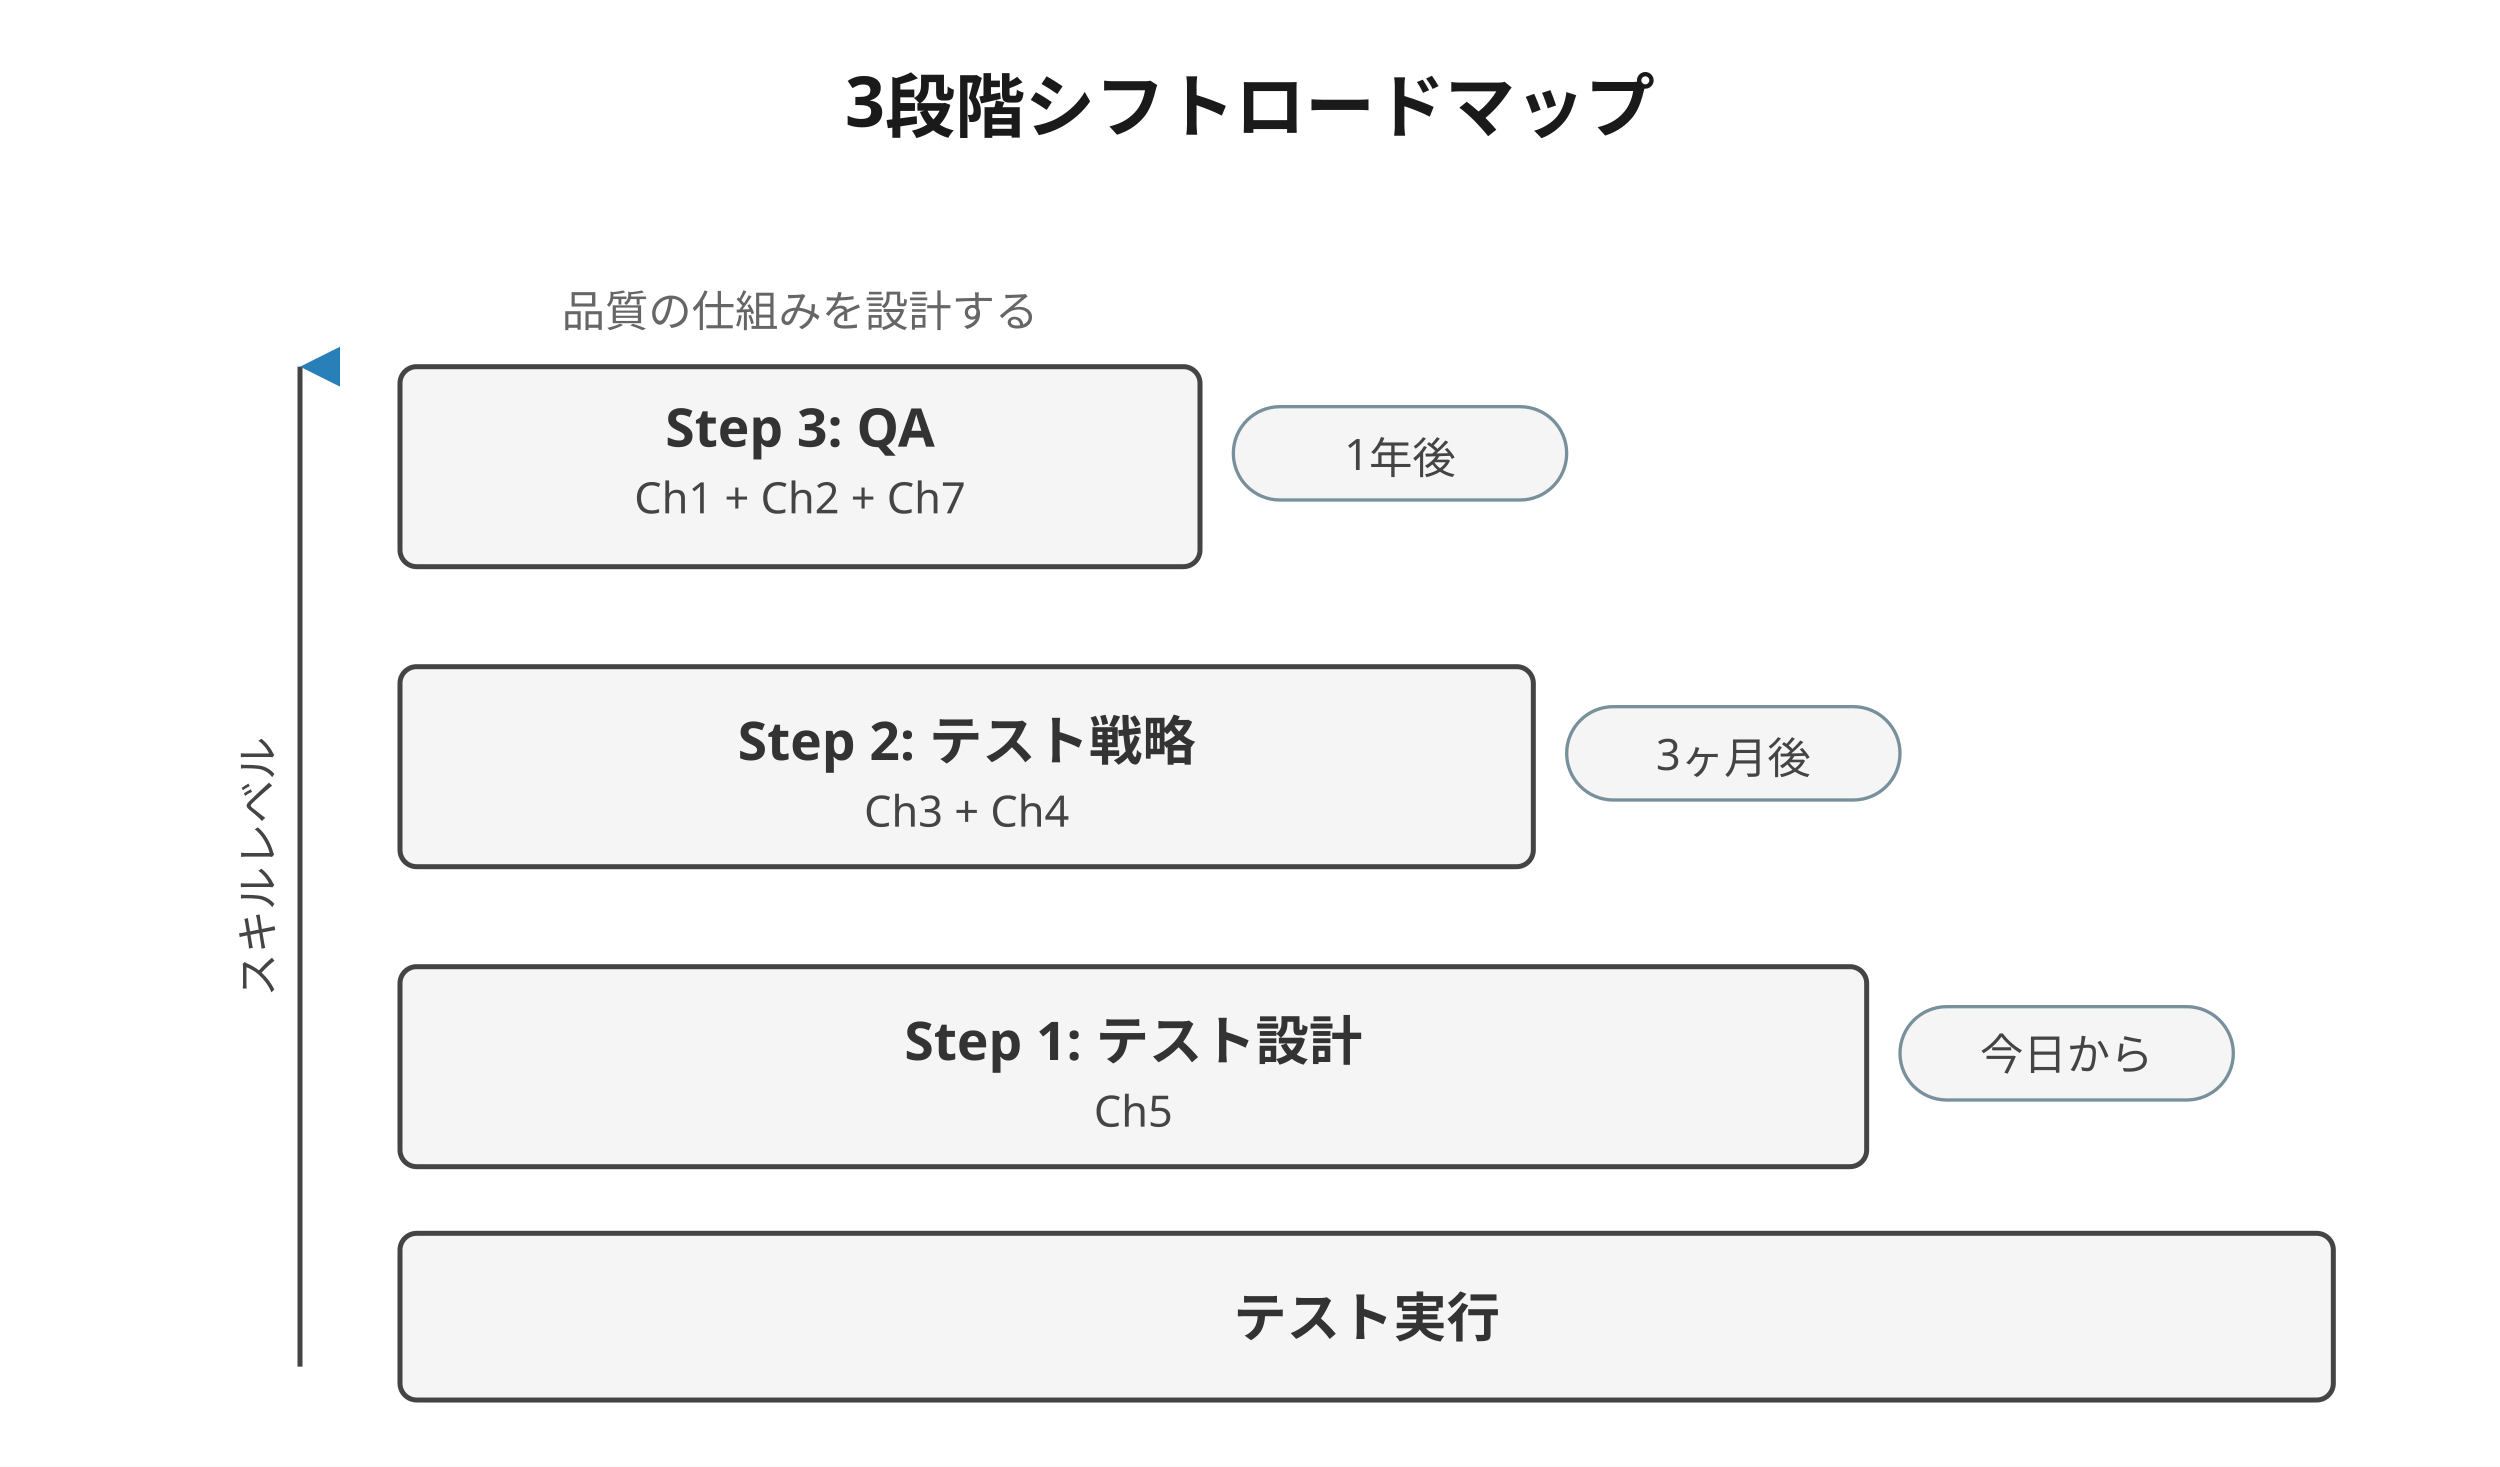
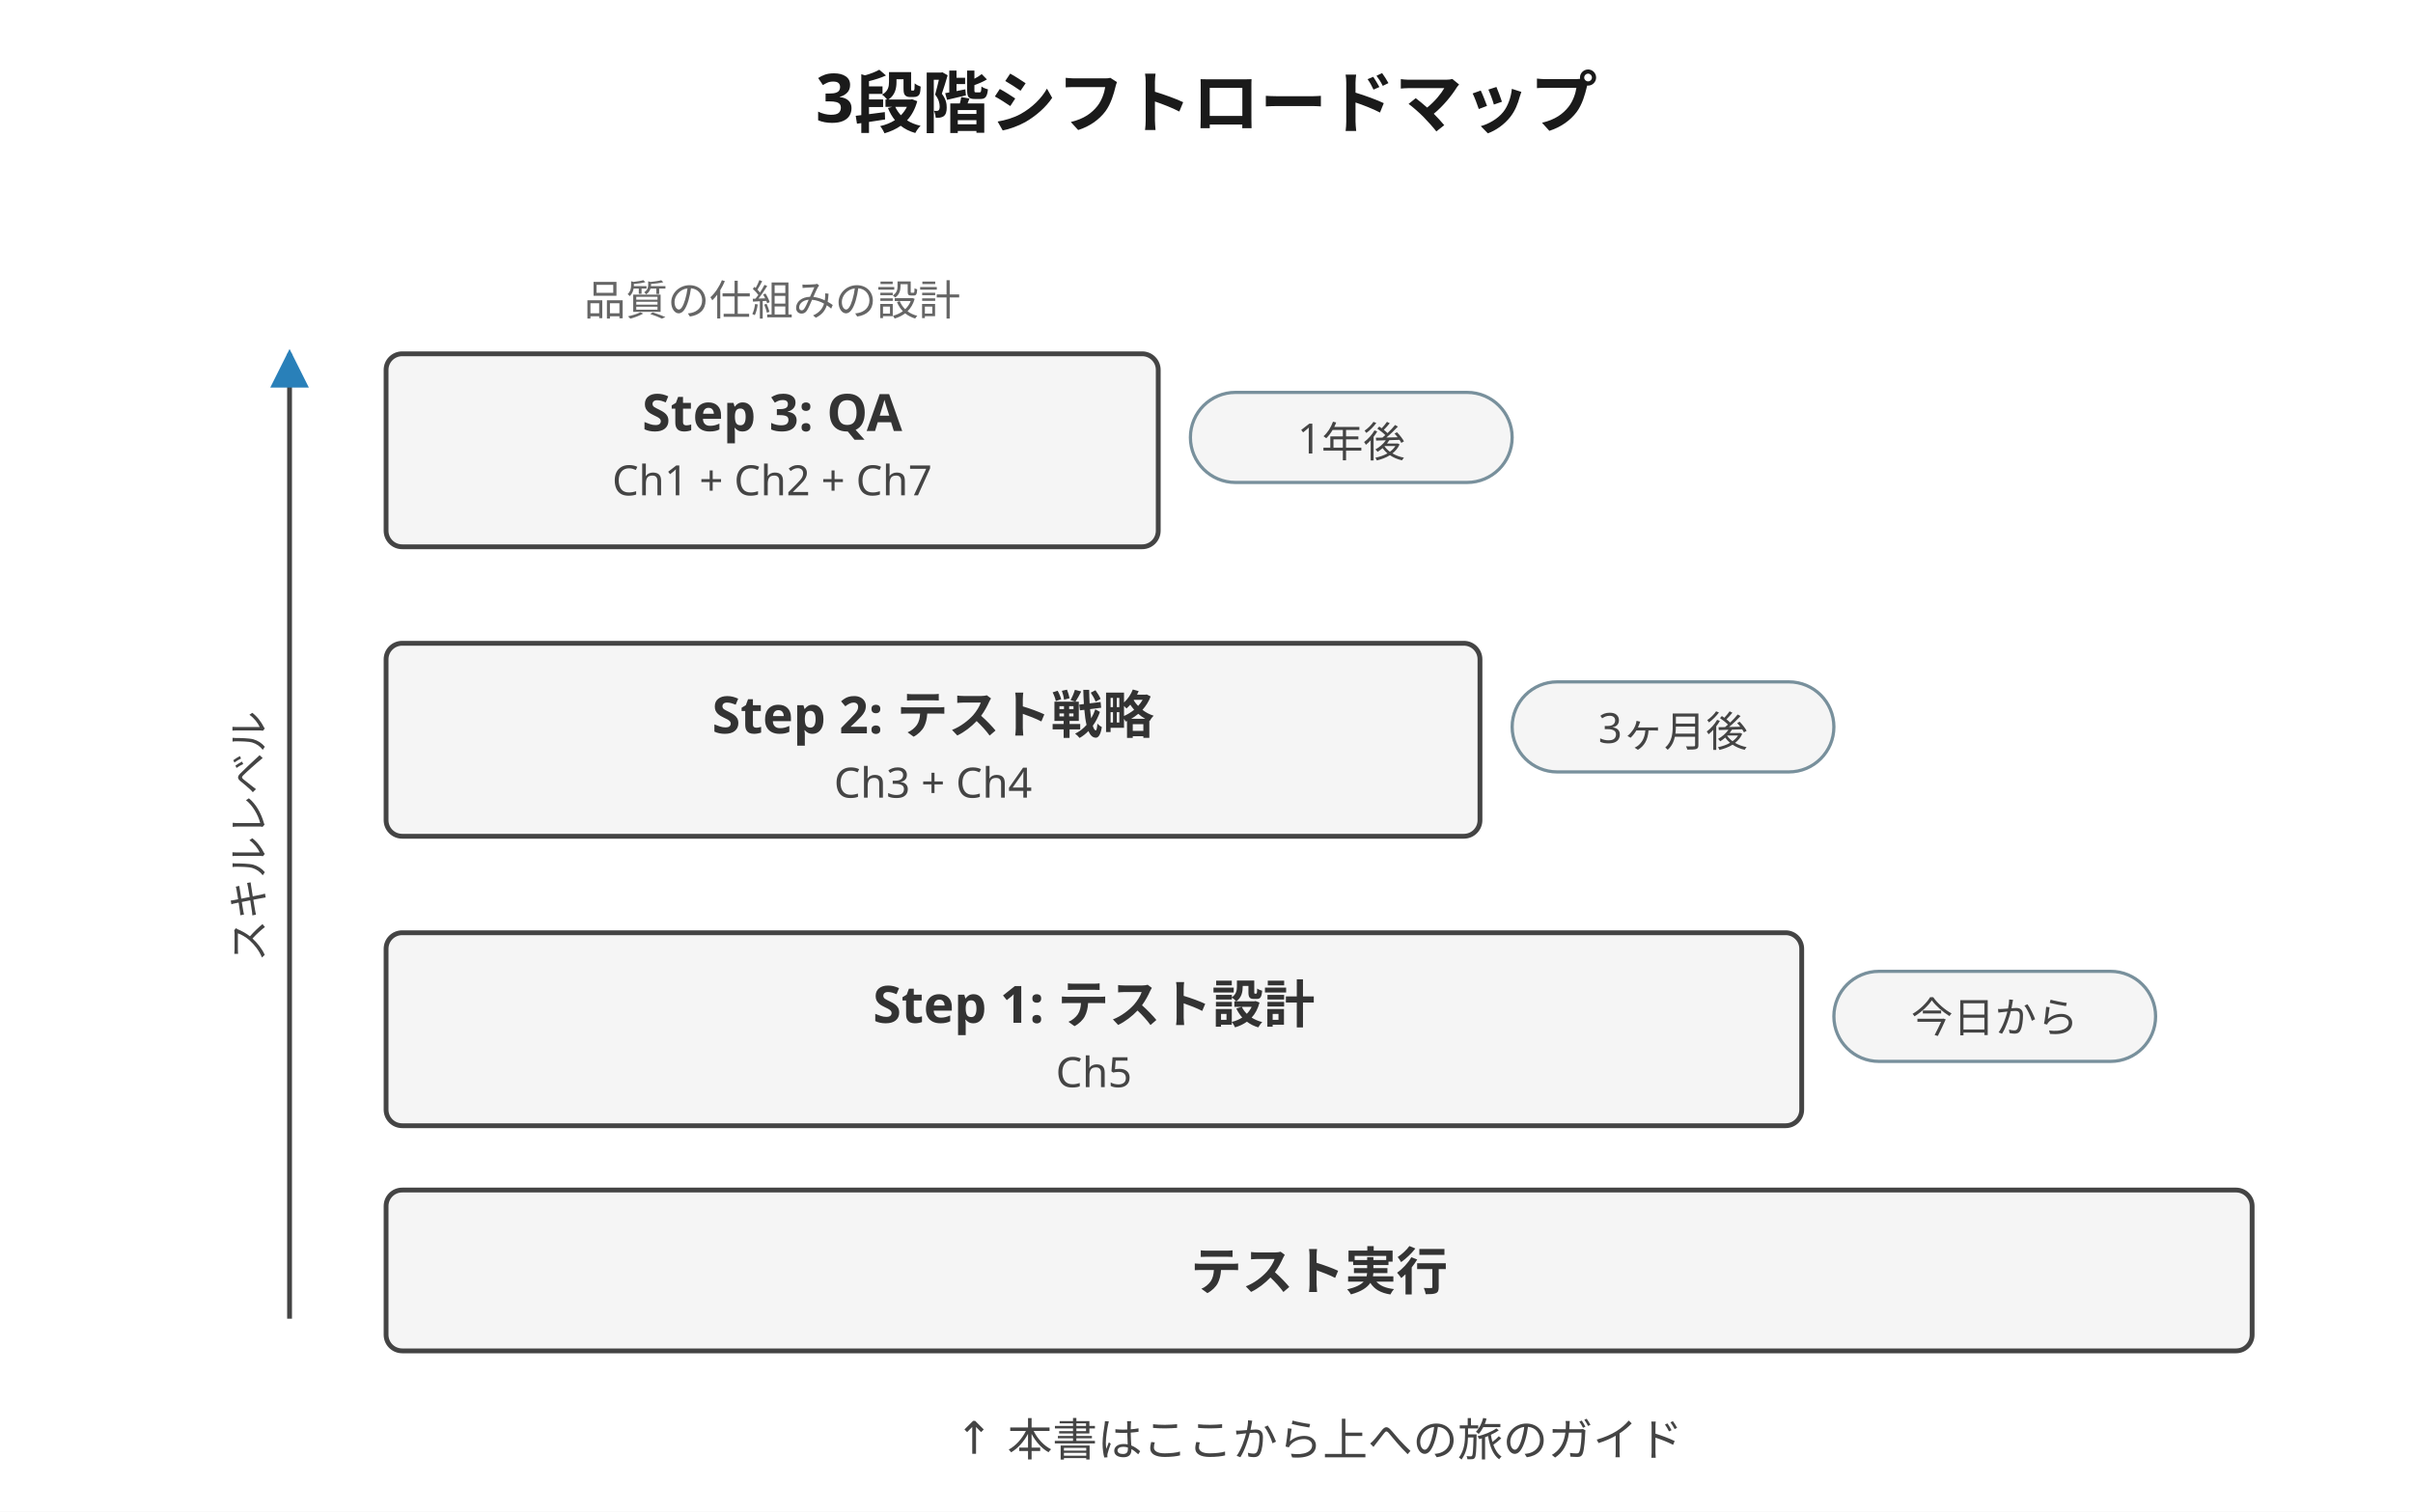
- <svg xmlns="http://www.w3.org/2000/svg" viewBox="0 0 750 440" font-family="'Hiragino Kaku Gothic ProN', 'YuGothic', sans-serif">
-   <rect width="750" height="440" fill="#ffffff" />
+ <svg xmlns="http://www.w3.org/2000/svg" viewBox="0 0 750 470" font-family="'Hiragino Kaku Gothic ProN', 'YuGothic', sans-serif">
+   <rect width="750" height="470" fill="#ffffff" />
  <defs>
-     <marker id="arrowUp" markerWidth="8" markerHeight="8" refX="4" refY="0" orient="auto">
-       <polygon points="0,8 4,0 8,8" fill="#2980B9" />
+     <marker id="arrowUp" markerWidth="8" markerHeight="8" refX="7" refY="4" orient="auto">
+       <polygon points="0,0 8,4 0,8" fill="#2980B9" />
    </marker>
  </defs>
  <text x="375" y="38" text-anchor="middle" font-size="21" font-weight="bold" fill="#1a1a1a">3段階シフトロードマップ</text>
  <g transform="translate(60, 60)">
    <line x1="30" y1="350" x2="30" y2="50" stroke="#444" stroke-width="1.5" marker-end="url(#arrowUp)" />
    <text x="22" y="200" text-anchor="middle" font-size="13" fill="#444" transform="rotate(-90, 22, 200)">スキルレベル</text>
    <rect x="60" y="310" width="580" height="50" rx="5" fill="#F5F5F5" stroke="#444" stroke-width="1.5" />
    <text x="350" y="341" text-anchor="middle" font-size="16" font-weight="bold" fill="#333">テスト実行</text>
    <text x="350" y="392" text-anchor="middle" font-size="14" fill="#444">↑ 本書はここから上への旅のガイド</text>
    <rect x="60" y="230" width="440" height="60" rx="5" fill="#F5F5F5" stroke="#444" stroke-width="1.5" />
    <text x="280" y="258" text-anchor="middle" font-size="16" font-weight="bold" fill="#333">Step 1: テスト設計</text>
    <text x="280" y="278" text-anchor="middle" font-size="13" fill="#444">Ch5</text>
    <rect x="510" y="242" width="100" height="28" rx="14" fill="#F5F5F5" stroke="#78909C" stroke-width="1" />
    <text x="560" y="261" text-anchor="middle" font-size="13" fill="#444">今日から</text>
    <rect x="60" y="140" width="340" height="60" rx="5" fill="#F5F5F5" stroke="#444" stroke-width="1.5" />
    <text x="230" y="168" text-anchor="middle" font-size="16" font-weight="bold" fill="#333">Step 2: テスト戦略</text>
    <text x="230" y="188" text-anchor="middle" font-size="13" fill="#444">Ch3 + Ch4</text>
    <rect x="410" y="152" width="100" height="28" rx="14" fill="#F5F5F5" stroke="#78909C" stroke-width="1" />
    <text x="460" y="171" text-anchor="middle" font-size="13" fill="#444">3ヶ月後</text>
    <rect x="60" y="50" width="240" height="60" rx="5" fill="#F5F5F5" stroke="#444" stroke-width="1.5" />
    <text x="180" y="74" text-anchor="middle" font-size="16" font-weight="bold" fill="#333">Step 3: QA</text>
    <text x="180" y="94" text-anchor="middle" font-size="13" fill="#444">Ch1 + Ch2 + Ch7</text>
    <rect x="310" y="62" width="100" height="28" rx="14" fill="#F5F5F5" stroke="#78909C" stroke-width="1" />
    <text x="360" y="81" text-anchor="middle" font-size="13" fill="#444">1年後</text>
-     <text x="180" y="38" text-anchor="middle" font-size="13" fill="#666">品質の仕組みを設計する</text>
+     <text x="180" y="38" text-anchor="middle" font-size="13" fill="#666">品質の仕組みの設計</text>
  </g>
</svg>
